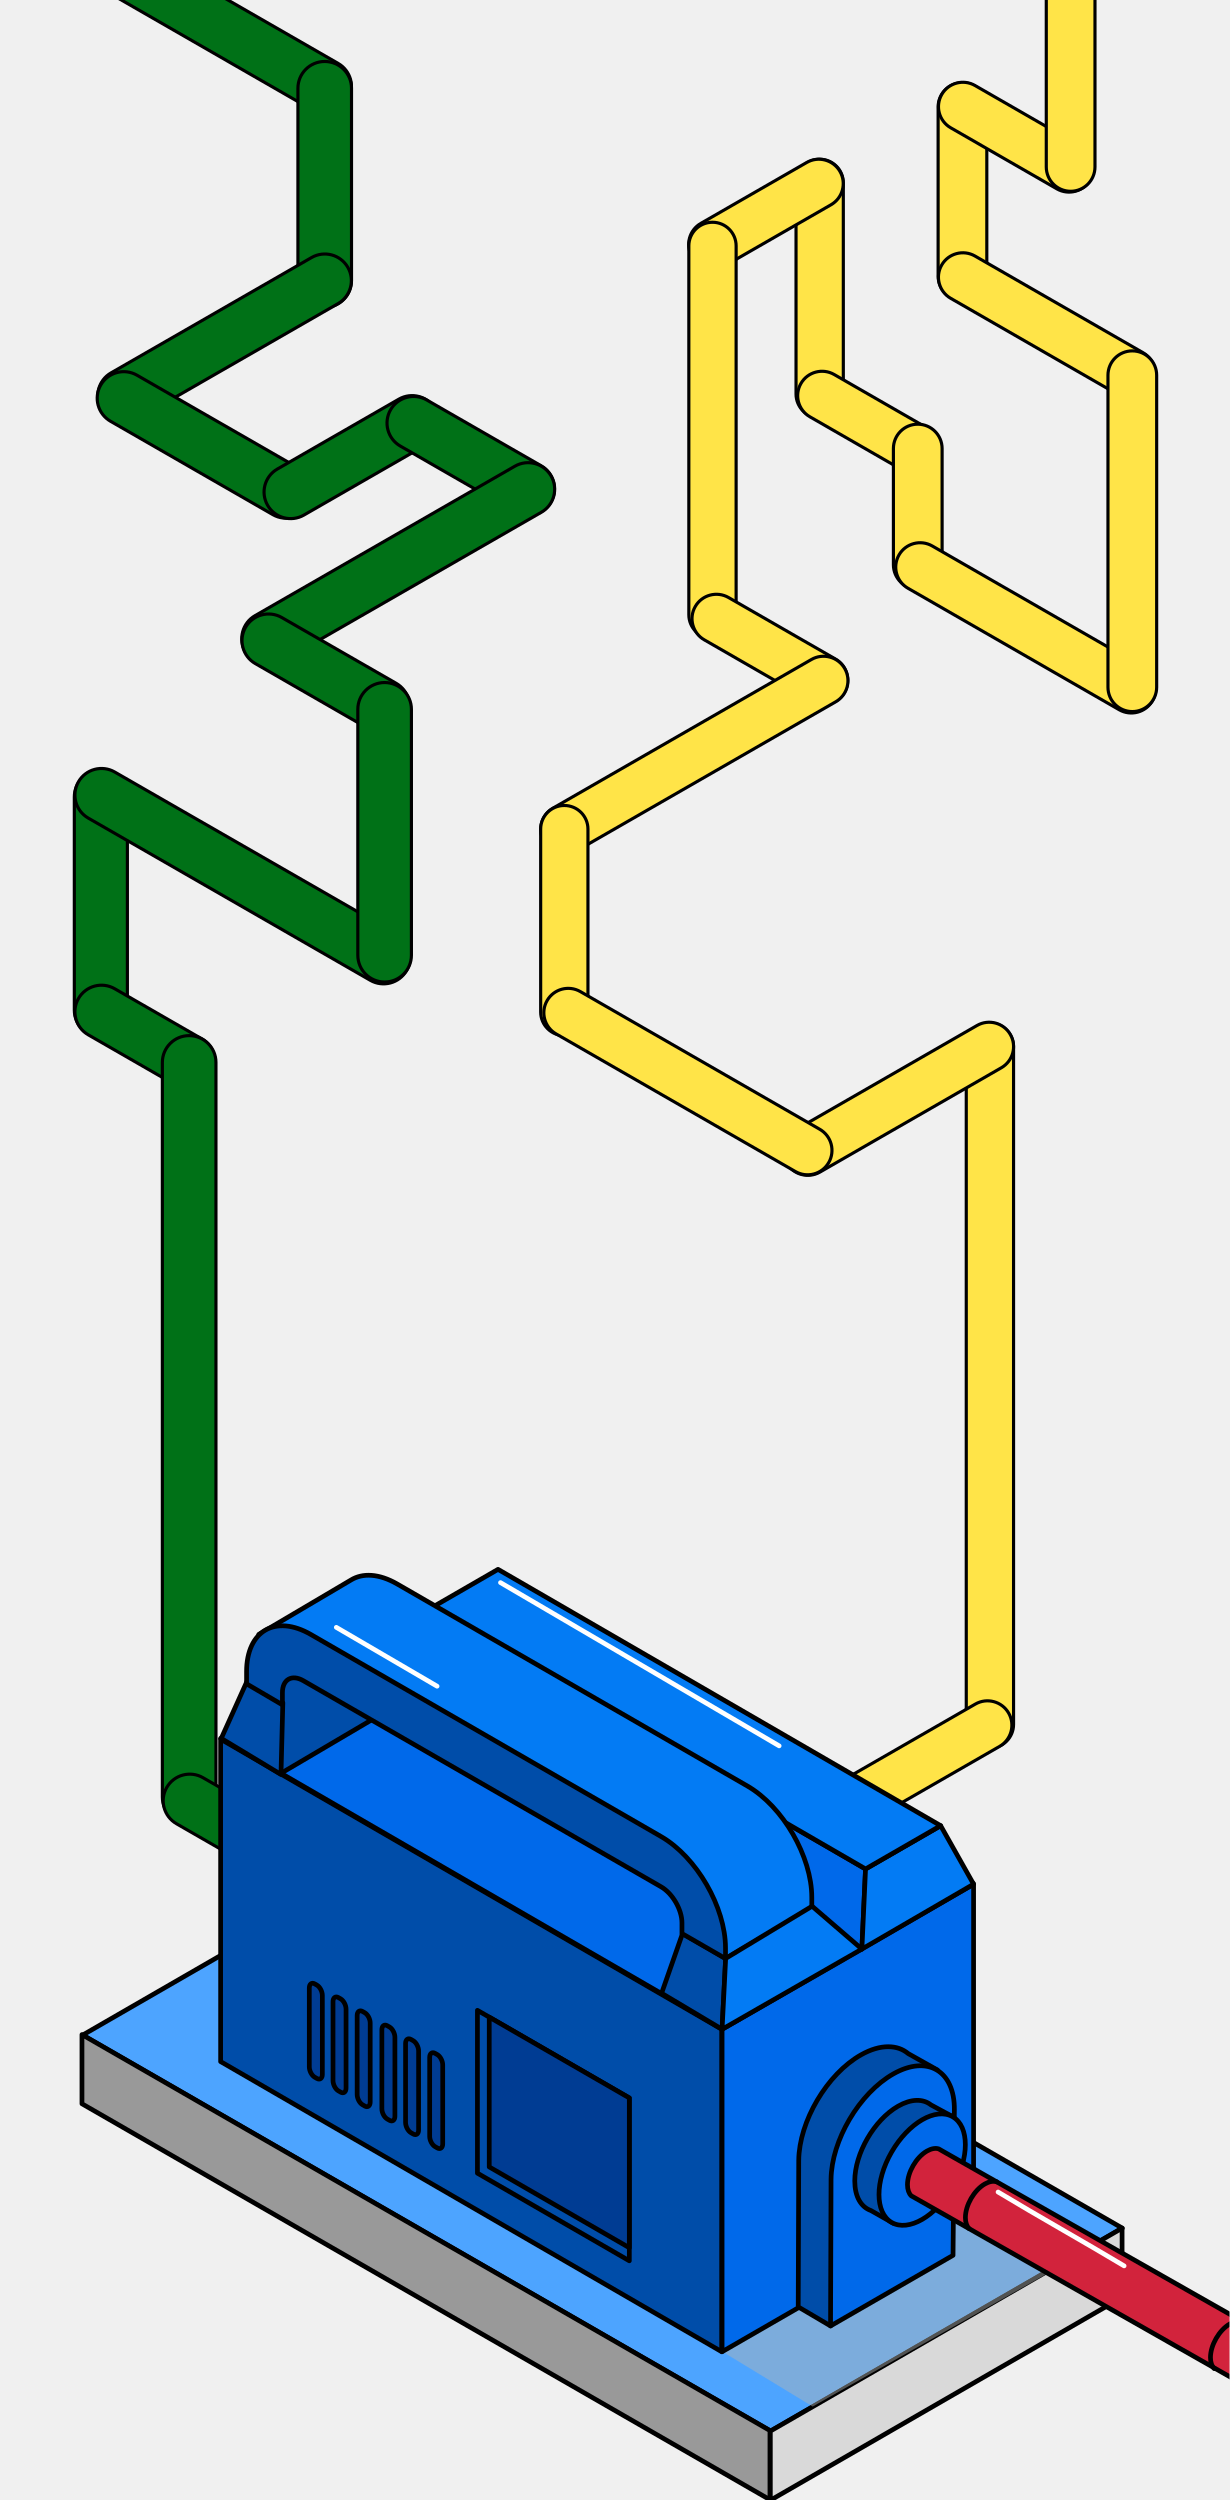
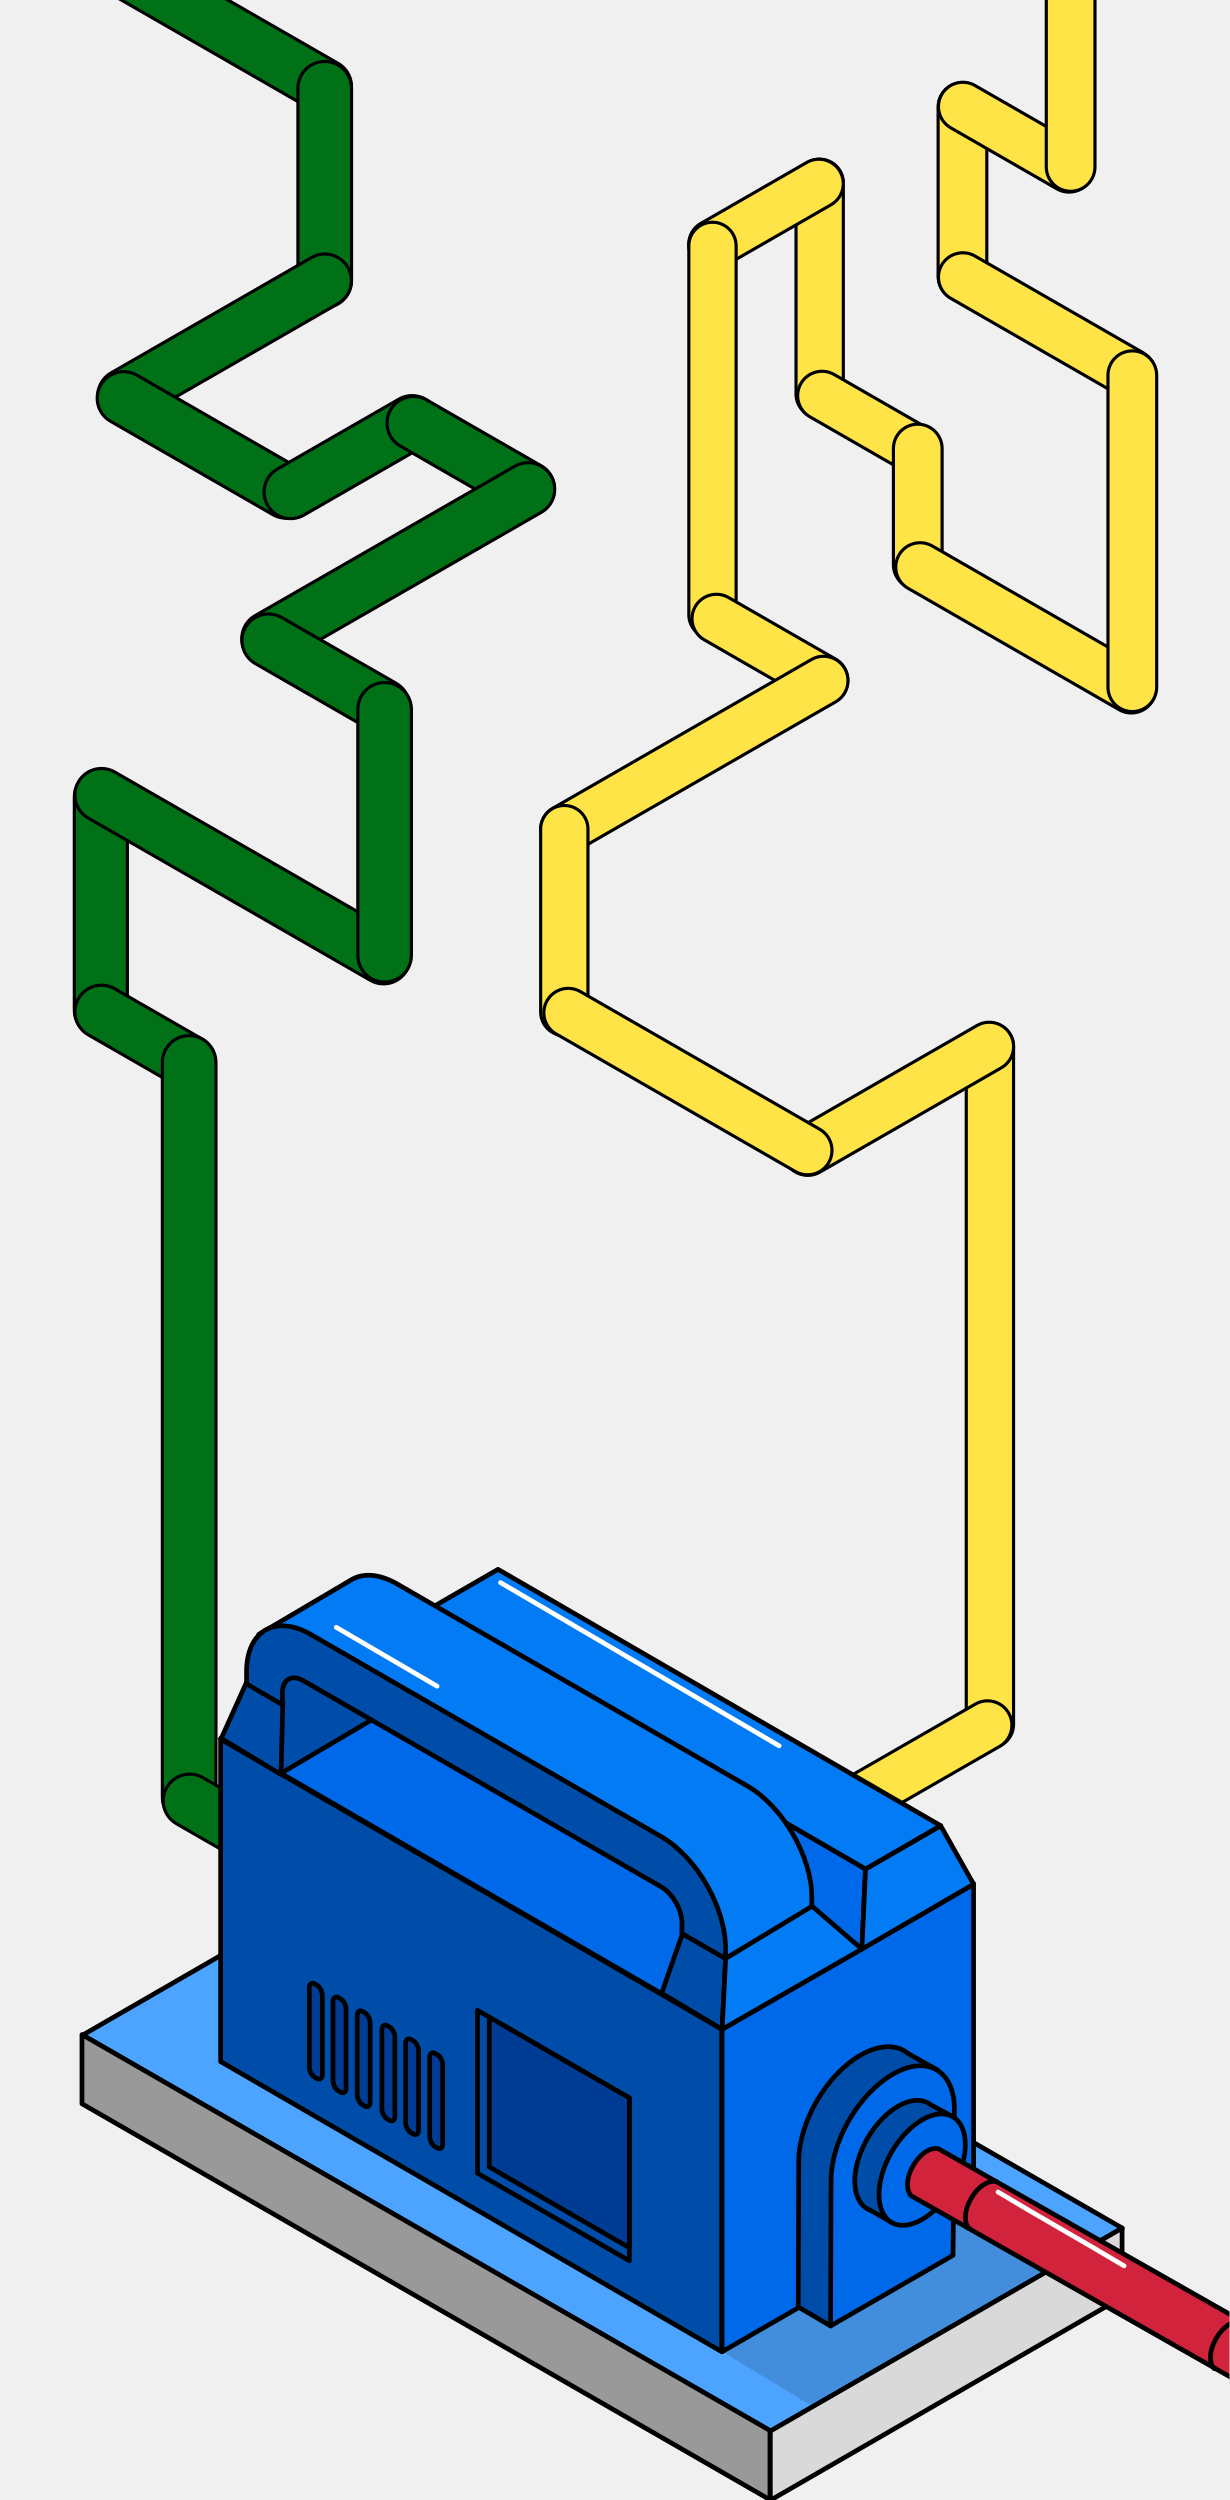
- <svg xmlns="http://www.w3.org/2000/svg" width="390" height="793" fill="none">
-   <mask id="a" style="mask-type:alpha" maskUnits="userSpaceOnUse" x="0" y="0" width="390" height="793">
-     <path fill="#D9D9D9" d="M0 0h390v793H0z" />
+ <svg xmlns="http://www.w3.org/2000/svg" width="390" height="793" viewBox="0 0 390 793" fill="none">
+   <mask id="mask0_1024_22" style="mask-type:alpha" maskUnits="userSpaceOnUse" x="0" y="0" width="390" height="793">
+     <rect width="390" height="793" fill="#D9D9D9" />
  </mask>
-   <g mask="url(#a)">
-     <rect x="34.555" y="-21.701" width="92.3" height="16.855" rx="8.428" transform="rotate(29.905 34.555 -21.701)" fill="#007117" stroke="#000" />
-     <rect x="94.5" y="97.5" width="78" height="17" rx="8.5" transform="rotate(-90 94.5 97.5)" fill="#007117" stroke="#000" />
-     <rect x="-.184" y=".683" width="90.213" height="16.855" rx="8.428" transform="scale(-1 1) rotate(29.905 -196.965 -159.268)" fill="#007117" stroke="#000" />
-     <rect x="36.157" y="114.817" width="76.264" height="16.855" rx="8.428" transform="rotate(29.905 36.157 114.817)" fill="#007117" stroke="#000" />
-     <rect x="-.184" y=".683" width="61.306" height="16.855" rx="8.428" transform="scale(-1 1) rotate(29.905 -294.905 -188.657)" fill="#007117" stroke="#000" />
-     <rect x="128.086" y="122.683" width="58.699" height="16.855" rx="8.428" transform="rotate(29.905 128.086 122.683)" fill="#007117" stroke="#000" />
-     <rect x="-.184" y=".683" width="111.912" height="16.855" rx="8.428" transform="scale(-1 1) rotate(29.905 -353.129 -246.91)" fill="#007117" stroke="#000" />
-     <rect x="23.574" y="328.843" width="84.469" height="16.832" rx="8.416" transform="rotate(-90 23.574 328.843)" fill="#007117" stroke="#000" />
-     <rect x="82.087" y="191.683" width="58.699" height="16.855" rx="8.428" transform="rotate(29.905 82.087 191.683)" fill="#007117" stroke="#000" />
-     <rect x="29.087" y="240.683" width="120.074" height="16.855" rx="8.428" transform="rotate(29.905 29.087 240.683)" fill="#007117" stroke="#000" />
-     <rect x="29.086" y="309.427" width="48.697" height="16.855" rx="8.428" transform="rotate(29.905 29.086 309.427)" fill="#007117" stroke="#000" />
-     <rect x="113.5" y="311.5" width="95" height="17" rx="8.5" transform="rotate(-90 113.5 311.5)" fill="#007117" stroke="#000" />
-     <rect x="51.5" y="578.5" width="250" height="17" rx="8.5" transform="rotate(-90 51.5 578.5)" fill="#007117" stroke="#000" />
-     <rect x="57.087" y="559.683" width="48.697" height="16.855" rx="8.428" transform="rotate(29.905 57.087 559.683)" fill="#007117" stroke="#000" />
-     <rect x="252.5" y="132.5" width="82" height="15" rx="7.5" transform="rotate(-90 252.5 132.5)" fill="#FFE448" stroke="#000" />
-     <rect x="297.569" y="95.271" width="69.041" height="15.447" rx="7.723" transform="rotate(-90 297.569 95.271)" fill="#FFE448" stroke="#000" />
-     <rect x="-.184" y=".683" width="54.19" height="15.469" rx="7.734" transform="scale(-1 1) rotate(29.905 -219.383 -467.103)" fill="#FFE448" stroke="#000" />
-     <rect x="302.562" y="77.359" width="76.948" height="15.469" rx="7.734" transform="rotate(29.905 302.562 77.359)" fill="#FFE448" stroke="#000" />
-     <rect x="218.499" y="202.5" width="132" height="15" rx="7.5" transform="rotate(-90 218.499 202.5)" fill="#FFE448" stroke="#000" />
-     <rect x="224.394" y="185.683" width="54.612" height="15.469" rx="7.734" transform="rotate(29.905 224.394 185.683)" fill="#FFE448" stroke="#000" />
-     <rect x="-.184" y=".683" width="110.058" height="15.469" rx="7.734" transform="scale(-1 1) rotate(29.905 -515.3 -391.073)" fill="#FFE448" stroke="#000" />
-     <rect x="257.906" y="114.945" width="50.062" height="15.469" rx="7.734" transform="rotate(29.905 257.906 114.945)" fill="#FFE448" stroke="#000" />
-     <rect x="302.573" y="23.272" width="54.318" height="15.469" rx="7.734" transform="rotate(29.905 302.573 23.272)" fill="#FFE448" stroke="#000" />
-     <rect x="331.881" y="60.676" width="70.176" height="15.447" rx="7.723" transform="rotate(-90 331.881 60.676)" fill="#FFE448" stroke="#000" />
-     <rect x="306.499" y="554.5" width="230" height="15" rx="7.5" transform="rotate(-90 306.499 554.5)" fill="#FFE448" stroke="#000" />
-     <rect x="-.184" y=".683" width="81.838" height="15.469" rx="7.734" transform="scale(-1 1) rotate(29.905 -758.911 -431.383)" fill="#FFE448" stroke="#000" />
-     <rect x="-.184" y=".683" width="110.058" height="15.469" rx="7.734" transform="scale(-1 1) rotate(29.905 -1161.64 -322.753)" fill="#FFE448" stroke="#000" />
-     <rect x="171.499" y="328.5" width="73" height="15" rx="7.5" transform="rotate(-90 171.499 328.5)" fill="#FFE448" stroke="#000" />
-     <rect x="283.389" y="186.864" width="52.311" height="15.447" rx="7.723" transform="rotate(-90 283.389 186.864)" fill="#FFE448" stroke="#000" />
-     <rect x="177.394" y="310.683" width="103.058" height="15.469" rx="7.734" transform="rotate(29.905 177.394 310.683)" fill="#FFE448" stroke="#000" />
-     <rect x="289.016" y="169.331" width="92.756" height="15.469" rx="7.734" transform="rotate(29.905 289.016 169.331)" fill="#FFE448" stroke="#000" />
-     <rect x="351.447" y="225.712" width="114.413" height="15.447" rx="7.723" transform="rotate(-90 351.447 225.712)" fill="#FFE448" stroke="#000" />
-     <path d="M244.42 771.15L26.18 645.545l111.58-64.379L356 706.771 244.42 771.15z" fill="#4DA4FF" stroke="#000" stroke-width="1.5" stroke-linecap="round" stroke-linejoin="round" />
-     <path d="M244.24 792.932L26 667.318v-21.943L244.24 770.98v21.952z" fill="#999" stroke="#000" stroke-width="1.5" stroke-linecap="round" stroke-linejoin="round" />
-     <path d="M355.924 728.714l-111.579 64.379V771.15l111.579-64.379v21.943z" fill="#D9D9D9" stroke="#000" stroke-width="1.5" stroke-linecap="round" stroke-linejoin="round" />
-     <path d="M221.429 741.252l36.344 22.104 86.361-48.943-44.237-28.941-78.468 55.78z" fill="#B2B4B3" opacity=".46" />
-     <path d="M228.958 745.982L69.984 653.938v-102.28l158.974 92.034v102.29z" fill="#004DA9" stroke="#000" stroke-width="1.5" stroke-linecap="round" stroke-linejoin="round" />
-     <path d="M228.976 643.456L70.003 551.412l79.78-46.027 158.964 92.044-79.771 46.027zm79.846 56.491l-79.78 46.026v-102.28l79.78-46.036v102.29z" fill="#0069EA" stroke="#000" stroke-width="1.5" stroke-linecap="round" stroke-linejoin="round" />
-     <path d="M199.62 665.471v51.656l-48.179-27.796v-51.656l3.749 2.167 44.43 25.629z" stroke="#000" stroke-width="1.5" stroke-linecap="round" stroke-linejoin="round" />
-     <path d="M199.618 665.472v47.512l-44.43-25.63v-47.512l44.43 25.63z" fill="#003C93" stroke="#000" stroke-width="1.5" stroke-linecap="round" stroke-linejoin="round" />
-     <path d="M297.35 656.597l-4.923 11.798-22.399 53.642-6.571 15.753-10.262-6.046.161-46.462c.123-12.393 8.965-27.389 19.767-33.491 3.096-1.741 6.012-2.573 8.596-2.573 2.585 0 4.639.757 6.372 2.185l9.259 5.194z" fill="#004DA9" stroke="#000" stroke-width="1.5" stroke-linecap="round" stroke-linejoin="round" />
-     <path d="M292.425 668.395l-.378 40.955-22.021 12.687 22.399-53.642z" stroke="#000" stroke-width="1.5" stroke-linecap="round" stroke-linejoin="round" />
-     <path d="M302.301 715.386l-38.854 22.403.161-46.462c.114-12.393 8.966-27.389 19.768-33.491 10.802-6.102 19.464-.993 19.351 11.401l-.426 46.149z" fill="#0069EA" stroke="#000" stroke-width="1.5" stroke-linecap="round" stroke-linejoin="round" />
-     <path d="M301.987 671.29l-3.531 6.415-11.172 20.34-3.938 7.153-7.11-4.021c-3.115-1.098-5.103-4.39-5.103-9.366 0-8.733 6.135-19.348 13.699-23.709 4.213-2.432 7.981-2.413 10.49-.416h.009l6.656 3.604z" fill="#004DA9" stroke="#000" stroke-width="1.5" stroke-linecap="round" stroke-linejoin="round" />
-     <path d="M302.195 693.785c5.349-9.258 5.349-19.265.002-22.35-5.348-3.086-14.019 1.918-19.368 11.177-5.349 9.258-5.35 19.264-.002 22.35 5.348 3.085 14.019-1.919 19.368-11.177z" fill="#0069EA" stroke="#000" stroke-width="1.5" stroke-linecap="round" stroke-linejoin="round" />
-     <path d="M273.387 618.253l-151.125-90.881 11.891-15.828 140.399 81.297-1.165 25.412z" stroke="#000" stroke-width="1.5" stroke-linecap="round" stroke-linejoin="round" />
-     <path d="M273.387 618.253l1.164-25.412 23.82-13.737 10.451 18.553-35.435 20.596z" fill="#037BF4" stroke="#000" stroke-width="1.5" stroke-linecap="round" stroke-linejoin="round" />
-     <path d="M274.552 592.841l-140.398-81.297 23.819-13.746 140.399 81.306-23.82 13.737z" fill="#037BF4" stroke="#000" stroke-width="1.5" stroke-linecap="round" stroke-linejoin="round" />
-     <path d="M89.167 562.462l47.497-27.994s-47.743-6.443-48.14-6.311c-.398.133-5.132 16.557-5.132 16.557l5.766 17.748h.01zm120.694 69.792l6.637-18.931 13.68 7.891-1.136 22.478-19.181-11.438z" fill="#004DA9" stroke="#000" stroke-width="1.5" stroke-linecap="round" stroke-linejoin="round" />
-     <path d="M70.181 551.422l8.085-17.938 11.446 6.632-.587 22.744-18.944-11.438z" fill="#004DA9" stroke="#000" stroke-width="1.5" stroke-linecap="round" stroke-linejoin="round" />
-     <path d="M257.502 601.895v3.358l-27.36 16.036-10.358-23.737-137.7-79.12 29.216-17.238c3.72-2.308 8.937-2.072 14.702 1.258l111.07 64.078c11.266 6.5 20.43 22.366 20.43 35.365z" fill="#037BF4" stroke="#000" stroke-width="1.5" stroke-linecap="round" stroke-linejoin="round" />
-     <path d="M100.535 659.294l-.71-.407c-.947-.549-1.714-2.006-1.714-3.264V630.58c0-1.258.767-1.835 1.714-1.296l.71.407c.947.549 1.713 2.006 1.713 3.264v25.042c0 1.259-.766 1.836-1.713 1.297zm7.518 4.342l-.71-.406c-.946-.549-1.713-2.006-1.713-3.264v-25.043c0-1.258.767-1.835 1.713-1.296l.71.407c.947.548 1.714 2.005 1.714 3.264v25.042c0 1.259-.767 1.836-1.714 1.296zm7.659 4.409l-.71-.407c-.947-.549-1.713-2.006-1.713-3.264v-25.043c0-1.258.766-1.835 1.713-1.296l.71.407c.947.549 1.714 2.005 1.714 3.264v25.042c0 1.259-.767 1.836-1.714 1.297zm7.839 4.522l-.71-.407c-.947-.548-1.714-2.005-1.714-3.264v-25.042c0-1.259.767-1.836 1.714-1.297l.71.407c.946.549 1.713 2.006 1.713 3.264v25.043c0 1.258-.767 1.835-1.713 1.296zm7.517 4.343l-.71-.407c-.947-.549-1.714-2.006-1.714-3.264v-25.043c0-1.258.767-1.835 1.714-1.296l.71.407c.946.549 1.713 2.006 1.713 3.264v25.043c0 1.258-.767 1.835-1.713 1.296zm7.647 4.418l-.71-.407c-.947-.549-1.713-2.006-1.713-3.264v-25.043c0-1.258.766-1.835 1.713-1.296l.71.407c.947.549 1.714 2.006 1.714 3.264v25.043c0 1.258-.767 1.835-1.714 1.296z" fill="#003C93" stroke="#000" stroke-width="1.5" stroke-linecap="round" stroke-linejoin="round" />
-     <path d="M106.68 516.199l31.961 18.666m20.118-32.857l88.386 51.779" stroke="#fff" stroke-width="1.5" stroke-linecap="round" stroke-linejoin="round" />
-     <path d="M229.042 643.693l1.136-22.479 27.417-16.566 15.791 13.605-44.344 25.44z" fill="#037BF4" stroke="#000" stroke-width="1.5" stroke-linecap="round" stroke-linejoin="round" />
-     <path d="M89.582 540.778l-11.37-6.67v-3.841c0-12.999 9.164-18.287 20.43-11.788L209.7 582.557c11.266 6.5 20.431 22.365 20.431 35.364v3.359l-13.813-7.966v-3.359c0-4.21-2.973-9.356-6.627-11.466L96.209 533.115c-3.655-2.11-6.627-.397-6.627 3.822v3.841z" fill="#004DA9" stroke="#000" stroke-width="1.5" stroke-linecap="round" stroke-linejoin="round" />
-     <path d="M412.001 751.539v58.93c0 4.759-3.863 8.619-8.625 8.619-4.762 0-8.625-3.86-8.625-8.619v-53.916l-104.335-59.267-1.32-.75-.06-.037c-.742-.742-1.185-1.941-1.185-3.507 0-3.928 2.752-8.702 6.157-10.665 1.425-.817 2.73-1.02 3.773-.69l1.057.607 108.798 61.808a8.606 8.606 0 014.365 7.487z" fill="#D2233C" stroke="#000" stroke-width="1.5" stroke-linecap="round" stroke-linejoin="round" />
-     <path d="M307.411 706.932c-.743-.742-1.185-1.941-1.185-3.508 0-3.927 2.752-8.701 6.157-10.665 1.425-.817 2.73-1.019 3.772-.689m68.989 59.244c-.743-.742-1.185-1.941-1.185-3.507 0-3.927 2.752-8.701 6.157-10.665 1.425-.817 2.73-1.019 3.773-.689" stroke="#000" stroke-width="1.5" stroke-linecap="round" stroke-linejoin="round" />
-     <path d="M316.59 695.315c13.14 7.937 26.639 15.431 39.974 23.421" stroke="#fff" stroke-width="1.5" stroke-linecap="round" stroke-linejoin="round" />
+   <g mask="url(#mask0_1024_22)">
+     <rect x="34.555" y="-21.701" width="92.3" height="16.855" rx="8.428" transform="rotate(29.9054 34.5552 -21.7011)" fill="#007117" stroke="black" />
+     <rect x="94.5" y="97.5" width="78" height="17" rx="8.5" transform="rotate(-90 94.5 97.5)" fill="#007117" stroke="black" />
+     <rect x="-0.184" y="0.683" width="90.213" height="16.855" rx="8.428" transform="matrix(-0.86685 0.498569 0.498569 0.86685 105.632 76.9942)" fill="#007117" stroke="black" />
+     <rect x="36.157" y="114.817" width="76.264" height="16.855" rx="8.428" transform="rotate(29.9054 36.1568 114.817)" fill="#007117" stroke="black" />
+     <rect x="-0.184" y="0.683" width="61.306" height="16.855" rx="8.428" transform="matrix(-0.86685 0.498569 0.498569 0.86685 133.325 121.911)" fill="#007117" stroke="black" />
+     <rect x="128.086" y="122.683" width="58.699" height="16.855" rx="8.428" transform="rotate(29.9054 128.086 122.683)" fill="#007117" stroke="black" />
+     <rect x="-0.184" y="0.683" width="111.912" height="16.855" rx="8.428" transform="matrix(-0.86685 0.498569 0.498569 0.86685 170.121 143.183)" fill="#007117" stroke="black" />
+     <rect x="23.574" y="328.843" width="84.469" height="16.832" rx="8.416" transform="rotate(-90 23.5742 328.843)" fill="#007117" stroke="black" />
+     <rect x="82.087" y="191.683" width="58.699" height="16.855" rx="8.428" transform="rotate(29.9054 82.0865 191.683)" fill="#007117" stroke="black" />
+     <rect x="29.087" y="240.683" width="120.074" height="16.855" rx="8.428" transform="rotate(29.9054 29.0865 240.683)" fill="#007117" stroke="black" />
+     <rect x="29.086" y="309.427" width="48.697" height="16.855" rx="8.428" transform="rotate(29.9054 29.086 309.427)" fill="#007117" stroke="black" />
+     <rect x="113.5" y="311.5" width="95" height="17" rx="8.5" transform="rotate(-90 113.5 311.5)" fill="#007117" stroke="black" />
+     <rect x="51.5" y="578.5" width="250" height="17" rx="8.5" transform="rotate(-90 51.5 578.5)" fill="#007117" stroke="black" />
+     <rect x="57.087" y="559.683" width="48.697" height="16.855" rx="8.428" transform="rotate(29.9054 57.0865 559.683)" fill="#007117" stroke="black" />
+     <rect x="252.5" y="132.5" width="82" height="15" rx="7.5" transform="rotate(-90 252.5 132.5)" fill="#FFE448" stroke="black" />
+     <rect x="297.569" y="95.271" width="69.041" height="15.447" rx="7.723" transform="rotate(-90 297.569 95.271)" fill="#FFE448" stroke="black" />
+     <rect x="-0.184" y="0.683" width="54.19" height="15.469" rx="7.734" transform="matrix(-0.86685 0.498569 0.498569 0.86685 262.094 47.1827)" fill="#FFE448" stroke="black" />
+     <rect x="302.562" y="77.359" width="76.948" height="15.469" rx="7.734" transform="rotate(29.9054 302.562 77.359)" fill="#FFE448" stroke="black" />
+     <rect x="218.499" y="202.5" width="132" height="15" rx="7.5" transform="rotate(-90 218.499 202.5)" fill="#FFE448" stroke="black" />
+     <rect x="224.394" y="185.683" width="54.612" height="15.469" rx="7.734" transform="rotate(29.9054 224.394 185.683)" fill="#FFE448" stroke="black" />
+     <rect x="-0.184" y="0.683" width="110.058" height="15.469" rx="7.734" transform="matrix(-0.86685 0.498569 0.498569 0.86685 263.589 204.841)" fill="#FFE448" stroke="black" />
+     <rect x="257.906" y="114.945" width="50.062" height="15.469" rx="7.734" transform="rotate(29.9054 257.906 114.945)" fill="#FFE448" stroke="black" />
+     <rect x="302.573" y="23.272" width="54.318" height="15.469" rx="7.734" transform="rotate(29.9054 302.573 23.2721)" fill="#FFE448" stroke="black" />
+     <rect x="331.881" y="60.676" width="70.176" height="15.447" rx="7.723" transform="rotate(-90 331.881 60.6758)" fill="#FFE448" stroke="black" />
+     <rect x="306.499" y="554.5" width="230" height="15" rx="7.5" transform="rotate(-90 306.499 554.5)" fill="#FFE448" stroke="black" />
+     <rect x="-0.184" y="0.683" width="81.838" height="15.469" rx="7.734" transform="matrix(-0.86685 0.498569 0.498569 0.86685 316.123 320.931)" fill="#FFE448" stroke="black" />
+     <rect x="-0.184" y="0.683" width="110.058" height="15.469" rx="7.734" transform="matrix(-0.86685 0.498569 0.498569 0.86685 315.587 536.183)" fill="#FFE448" stroke="black" />
+     <rect x="171.499" y="328.5" width="73" height="15" rx="7.5" transform="rotate(-90 171.499 328.5)" fill="#FFE448" stroke="black" />
+     <rect x="283.389" y="186.864" width="52.311" height="15.447" rx="7.723" transform="rotate(-90 283.389 186.864)" fill="#FFE448" stroke="black" />
+     <rect x="177.394" y="310.683" width="103.058" height="15.469" rx="7.734" transform="rotate(29.9054 177.394 310.683)" fill="#FFE448" stroke="black" />
+     <rect x="289.016" y="169.331" width="92.756" height="15.469" rx="7.734" transform="rotate(29.9054 289.016 169.331)" fill="#FFE448" stroke="black" />
+     <rect x="351.447" y="225.712" width="114.413" height="15.447" rx="7.723" transform="rotate(-90 351.447 225.712)" fill="#FFE448" stroke="black" />
+     <path d="M244.42 771.15L26.181 645.545L137.76 581.166L356 706.771L244.42 771.15Z" fill="#4DA4FF" stroke="black" stroke-width="1.5" stroke-linecap="round" stroke-linejoin="round" />
+     <path d="M244.24 792.932L26 667.318V645.375L244.24 770.98V792.932Z" fill="#999999" stroke="black" stroke-width="1.5" stroke-linecap="round" stroke-linejoin="round" />
+     <path d="M355.924 728.714L244.345 793.093V771.15L355.924 706.771V728.714Z" fill="#D9D9D9" stroke="black" stroke-width="1.5" stroke-linecap="round" stroke-linejoin="round" />
+     <g style="mix-blend-mode:multiply" opacity="0.46">
+       <path d="M221.429 741.252L257.773 763.356L344.134 714.413L299.897 685.472L221.429 741.252Z" fill="#B2B4B3" />
+     </g>
+     <path d="M228.958 745.982L69.984 653.938V551.658L228.958 643.692V745.982Z" fill="#004DA9" stroke="black" stroke-width="1.5" stroke-linecap="round" stroke-linejoin="round" />
+     <path d="M228.976 643.456L70.003 551.412L149.783 505.385L308.747 597.429L228.976 643.456Z" fill="#0069EA" stroke="black" stroke-width="1.5" stroke-linecap="round" stroke-linejoin="round" />
+     <path d="M308.822 699.947L229.042 745.973V643.693L308.822 597.657V699.947Z" fill="#0069EA" stroke="black" stroke-width="1.5" stroke-linecap="round" stroke-linejoin="round" />
+     <path d="M199.62 665.471V717.127L151.441 689.331V637.675L155.19 639.842L199.62 665.471Z" stroke="black" stroke-width="1.5" stroke-linecap="round" stroke-linejoin="round" />
+     <path d="M199.618 665.472V712.984L155.188 687.354V639.842L199.618 665.472Z" fill="#003C93" stroke="black" stroke-width="1.5" stroke-linecap="round" stroke-linejoin="round" />
+     <path d="M297.35 656.597L292.427 668.395L270.028 722.037L263.457 737.79L253.195 731.744L253.356 685.282C253.479 672.889 262.321 657.893 273.123 651.791C276.219 650.05 279.135 649.218 281.719 649.218C284.304 649.218 286.358 649.975 288.091 651.403L297.35 656.597Z" fill="#004DA9" stroke="black" stroke-width="1.5" stroke-linecap="round" stroke-linejoin="round" />
+     <path d="M292.425 668.395L292.047 709.35L270.026 722.037L292.425 668.395Z" stroke="black" stroke-width="1.5" stroke-linecap="round" stroke-linejoin="round" />
+     <path d="M302.301 715.386L263.447 737.789L263.608 691.327C263.722 678.934 272.574 663.938 283.376 657.836C294.178 651.734 302.84 656.843 302.727 669.237L302.301 715.386Z" fill="#0069EA" stroke="black" stroke-width="1.5" stroke-linecap="round" stroke-linejoin="round" />
+     <path d="M301.987 671.29L298.456 677.705L287.284 698.045L283.346 705.198L276.236 701.177C273.121 700.079 271.133 696.787 271.133 691.811C271.133 683.078 277.268 672.463 284.832 668.102C289.045 665.67 292.813 665.689 295.322 667.686H295.331L301.987 671.29Z" fill="#004DA9" stroke="black" stroke-width="1.5" stroke-linecap="round" stroke-linejoin="round" />
+     <path d="M302.195 693.785C307.544 684.527 307.544 674.52 302.197 671.435C296.849 668.349 288.178 673.353 282.829 682.612C277.48 691.87 277.479 701.876 282.827 704.962C288.175 708.047 296.846 703.043 302.195 693.785Z" fill="#0069EA" stroke="black" stroke-width="1.5" stroke-linecap="round" stroke-linejoin="round" />
+     <path d="M273.387 618.253L122.262 527.372L134.153 511.544L274.552 592.841L273.387 618.253Z" stroke="black" stroke-width="1.5" stroke-linecap="round" stroke-linejoin="round" />
+     <path d="M273.387 618.253L274.551 592.841L298.371 579.104L308.822 597.657L273.387 618.253Z" fill="#037BF4" stroke="black" stroke-width="1.5" stroke-linecap="round" stroke-linejoin="round" />
+     <path d="M274.552 592.841L134.154 511.544L157.973 497.798L298.372 579.104L274.552 592.841Z" fill="#037BF4" stroke="black" stroke-width="1.5" stroke-linecap="round" stroke-linejoin="round" />
+     <path d="M89.167 562.462L136.664 534.468C136.664 534.468 88.921 528.025 88.523 528.157C88.126 528.29 83.392 544.714 83.392 544.714L89.158 562.462H89.167Z" fill="#004DA9" stroke="black" stroke-width="1.5" stroke-linecap="round" stroke-linejoin="round" />
+     <path d="M209.861 632.254L216.498 613.323L230.178 621.214L229.042 643.692L209.861 632.254Z" fill="#004DA9" stroke="black" stroke-width="1.5" stroke-linecap="round" stroke-linejoin="round" />
+     <path d="M70.181 551.422L78.266 533.484L89.712 540.116L89.125 562.86L70.181 551.422Z" fill="#004DA9" stroke="black" stroke-width="1.5" stroke-linecap="round" stroke-linejoin="round" />
+     <path d="M257.502 601.895V605.253L230.142 621.289L219.784 597.552L82.084 518.432L111.3 501.194C115.02 498.886 120.237 499.122 126.002 502.452L237.072 566.53C248.338 573.03 257.502 588.896 257.502 601.895Z" fill="#037BF4" stroke="black" stroke-width="1.5" stroke-linecap="round" stroke-linejoin="round" />
+     <path d="M100.535 659.294L99.825 658.887C98.878 658.338 98.111 656.881 98.111 655.623V630.58C98.111 629.322 98.878 628.745 99.825 629.284L100.535 629.691C101.482 630.24 102.248 631.697 102.248 632.955V657.997C102.248 659.256 101.482 659.833 100.535 659.294Z" fill="#003C93" stroke="black" stroke-width="1.5" stroke-linecap="round" stroke-linejoin="round" />
+     <path d="M108.053 663.636L107.343 663.23C106.397 662.681 105.63 661.224 105.63 659.966V634.923C105.63 633.665 106.397 633.088 107.343 633.627L108.053 634.034C109 634.582 109.767 636.039 109.767 637.298V662.34C109.767 663.599 109 664.176 108.053 663.636Z" fill="#003C93" stroke="black" stroke-width="1.5" stroke-linecap="round" stroke-linejoin="round" />
+     <path d="M115.712 668.045L115.002 667.638C114.055 667.089 113.289 665.632 113.289 664.374V639.331C113.289 638.073 114.055 637.496 115.002 638.035L115.712 638.442C116.659 638.991 117.426 640.447 117.426 641.706V666.748C117.426 668.007 116.659 668.584 115.712 668.045Z" fill="#003C93" stroke="black" stroke-width="1.5" stroke-linecap="round" stroke-linejoin="round" />
+     <path d="M123.551 672.567L122.841 672.16C121.894 671.612 121.127 670.155 121.127 668.896V643.854C121.127 642.595 121.894 642.018 122.841 642.557L123.551 642.964C124.497 643.513 125.264 644.97 125.264 646.228V671.271C125.264 672.529 124.497 673.106 123.551 672.567Z" fill="#003C93" stroke="black" stroke-width="1.5" stroke-linecap="round" stroke-linejoin="round" />
+     <path d="M131.068 676.91L130.358 676.503C129.411 675.954 128.644 674.497 128.644 673.239V648.196C128.644 646.938 129.411 646.361 130.358 646.9L131.068 647.307C132.014 647.856 132.781 649.313 132.781 650.571V675.614C132.781 676.872 132.014 677.449 131.068 676.91Z" fill="#003C93" stroke="black" stroke-width="1.5" stroke-linecap="round" stroke-linejoin="round" />
+     <path d="M138.715 681.328L138.005 680.921C137.058 680.372 136.292 678.915 136.292 677.657V652.614C136.292 651.356 137.058 650.779 138.005 651.318L138.715 651.725C139.662 652.274 140.429 653.731 140.429 654.989V680.032C140.429 681.29 139.662 681.867 138.715 681.328Z" fill="#003C93" stroke="black" stroke-width="1.5" stroke-linecap="round" stroke-linejoin="round" />
+     <path d="M106.68 516.199L138.641 534.865" stroke="white" stroke-width="1.5" stroke-linecap="round" stroke-linejoin="round" />
+     <path d="M158.759 502.008L247.145 553.787" stroke="white" stroke-width="1.5" stroke-linecap="round" stroke-linejoin="round" />
+     <path d="M229.042 643.693L230.178 621.214L257.595 604.648L273.386 618.253L229.042 643.693Z" fill="#037BF4" stroke="black" stroke-width="1.5" stroke-linecap="round" stroke-linejoin="round" />
+     <path d="M89.582 540.778L78.211 534.108V530.267C78.211 517.268 87.376 511.98 98.642 518.479L209.701 582.557C220.967 589.057 230.132 604.922 230.132 617.921V621.28L216.319 613.314V609.955C216.319 605.745 213.346 600.599 209.692 598.489L96.209 533.115C92.554 531.005 89.582 532.718 89.582 536.937V540.778Z" fill="#004DA9" stroke="black" stroke-width="1.5" stroke-linecap="round" stroke-linejoin="round" />
+     <path d="M412.001 751.539V810.469C412.001 815.228 408.138 819.088 403.376 819.088C398.614 819.088 394.751 815.228 394.751 810.469V756.553L290.416 697.286L289.096 696.536C289.096 696.536 289.059 696.514 289.036 696.499C288.294 695.757 287.851 694.558 287.851 692.992C287.851 689.064 290.603 684.29 294.008 682.327C295.433 681.51 296.738 681.307 297.781 681.637L298.838 682.244L407.636 744.052C410.336 745.581 412.001 748.444 412.001 751.539Z" fill="#D2233C" stroke="black" stroke-width="1.5" stroke-linecap="round" stroke-linejoin="round" />
+     <path d="M307.411 706.932C306.668 706.19 306.226 704.991 306.226 703.424C306.226 699.497 308.978 694.723 312.383 692.759C313.808 691.942 315.113 691.74 316.155 692.07" stroke="black" stroke-width="1.5" stroke-linecap="round" stroke-linejoin="round" />
+     <path d="M385.144 751.314C384.401 750.572 383.959 749.373 383.959 747.807C383.959 743.88 386.711 739.106 390.116 737.142C391.541 736.325 392.846 736.123 393.889 736.453" stroke="black" stroke-width="1.5" stroke-linecap="round" stroke-linejoin="round" />
+     <path d="M316.59 695.315C329.73 703.252 343.229 710.746 356.564 718.736" stroke="white" stroke-width="1.5" stroke-linecap="round" stroke-linejoin="round" />
  </g>
</svg>
